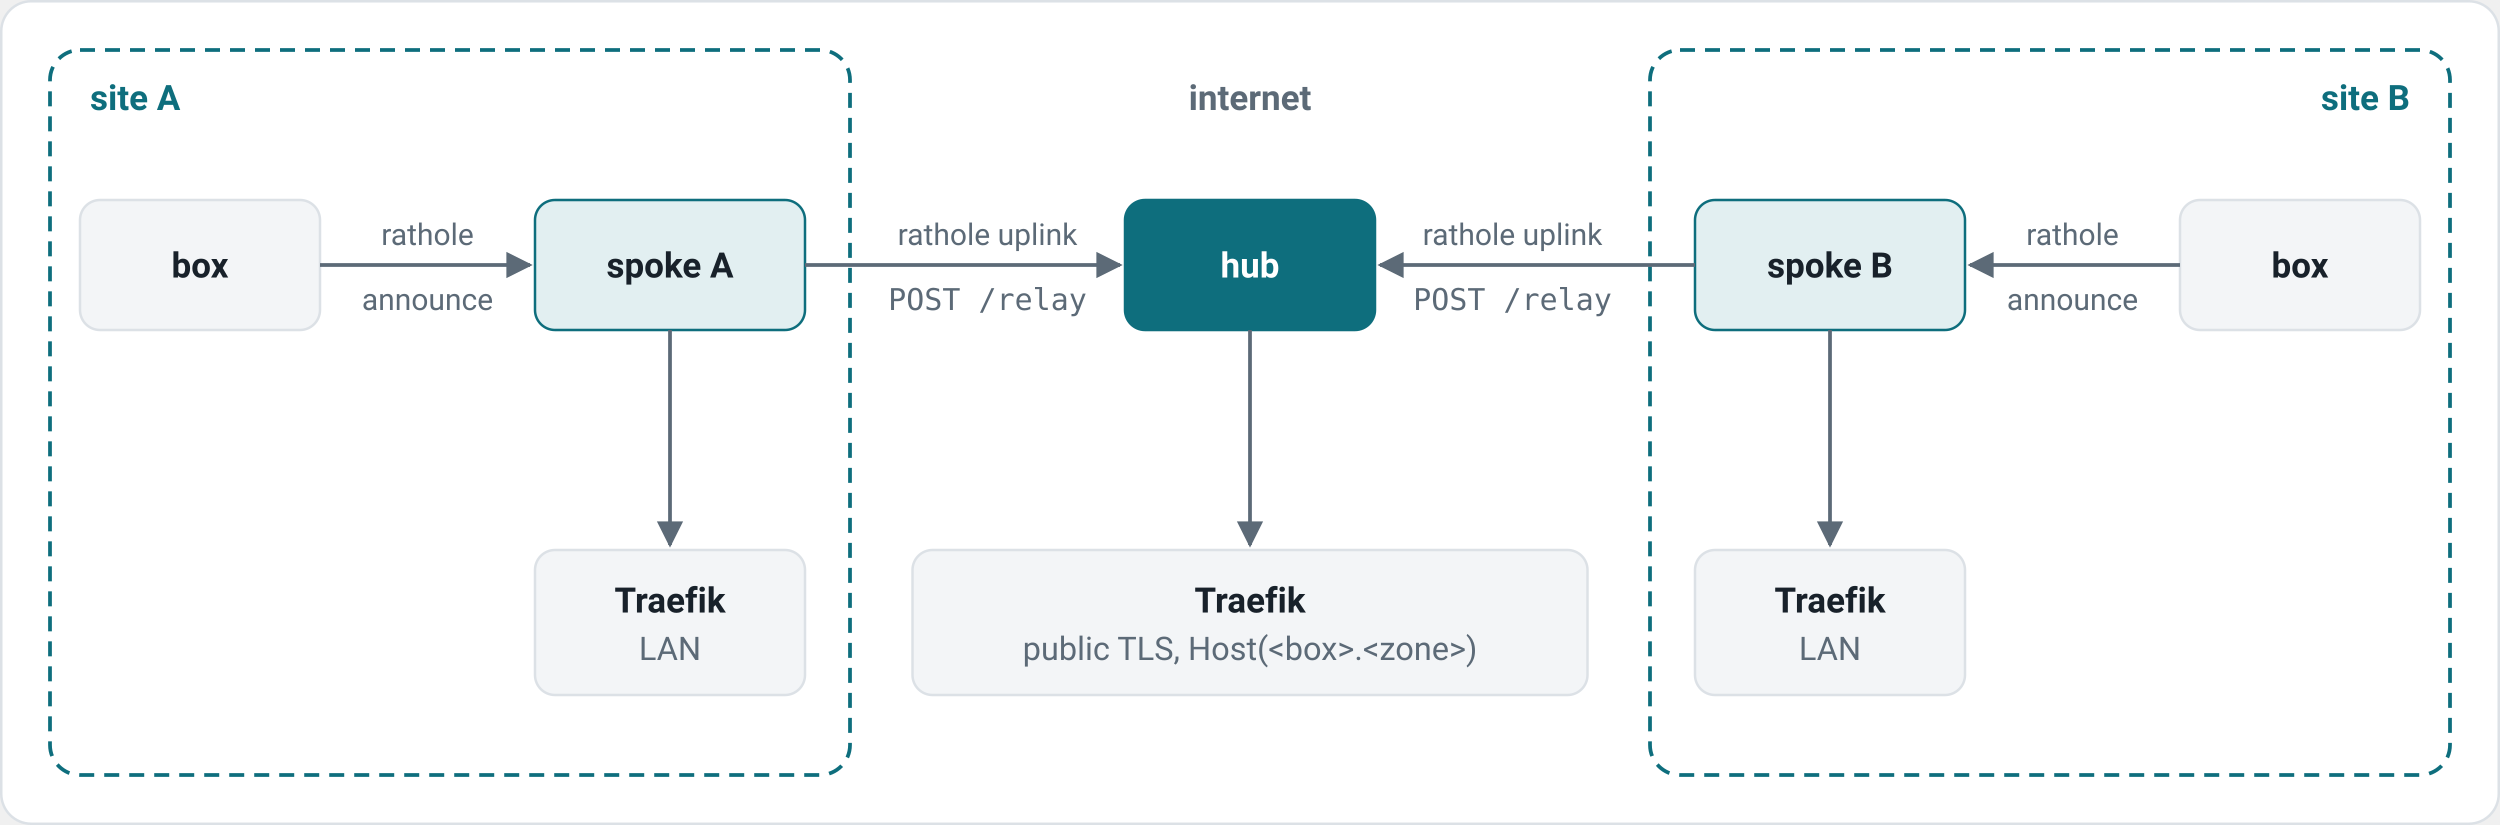
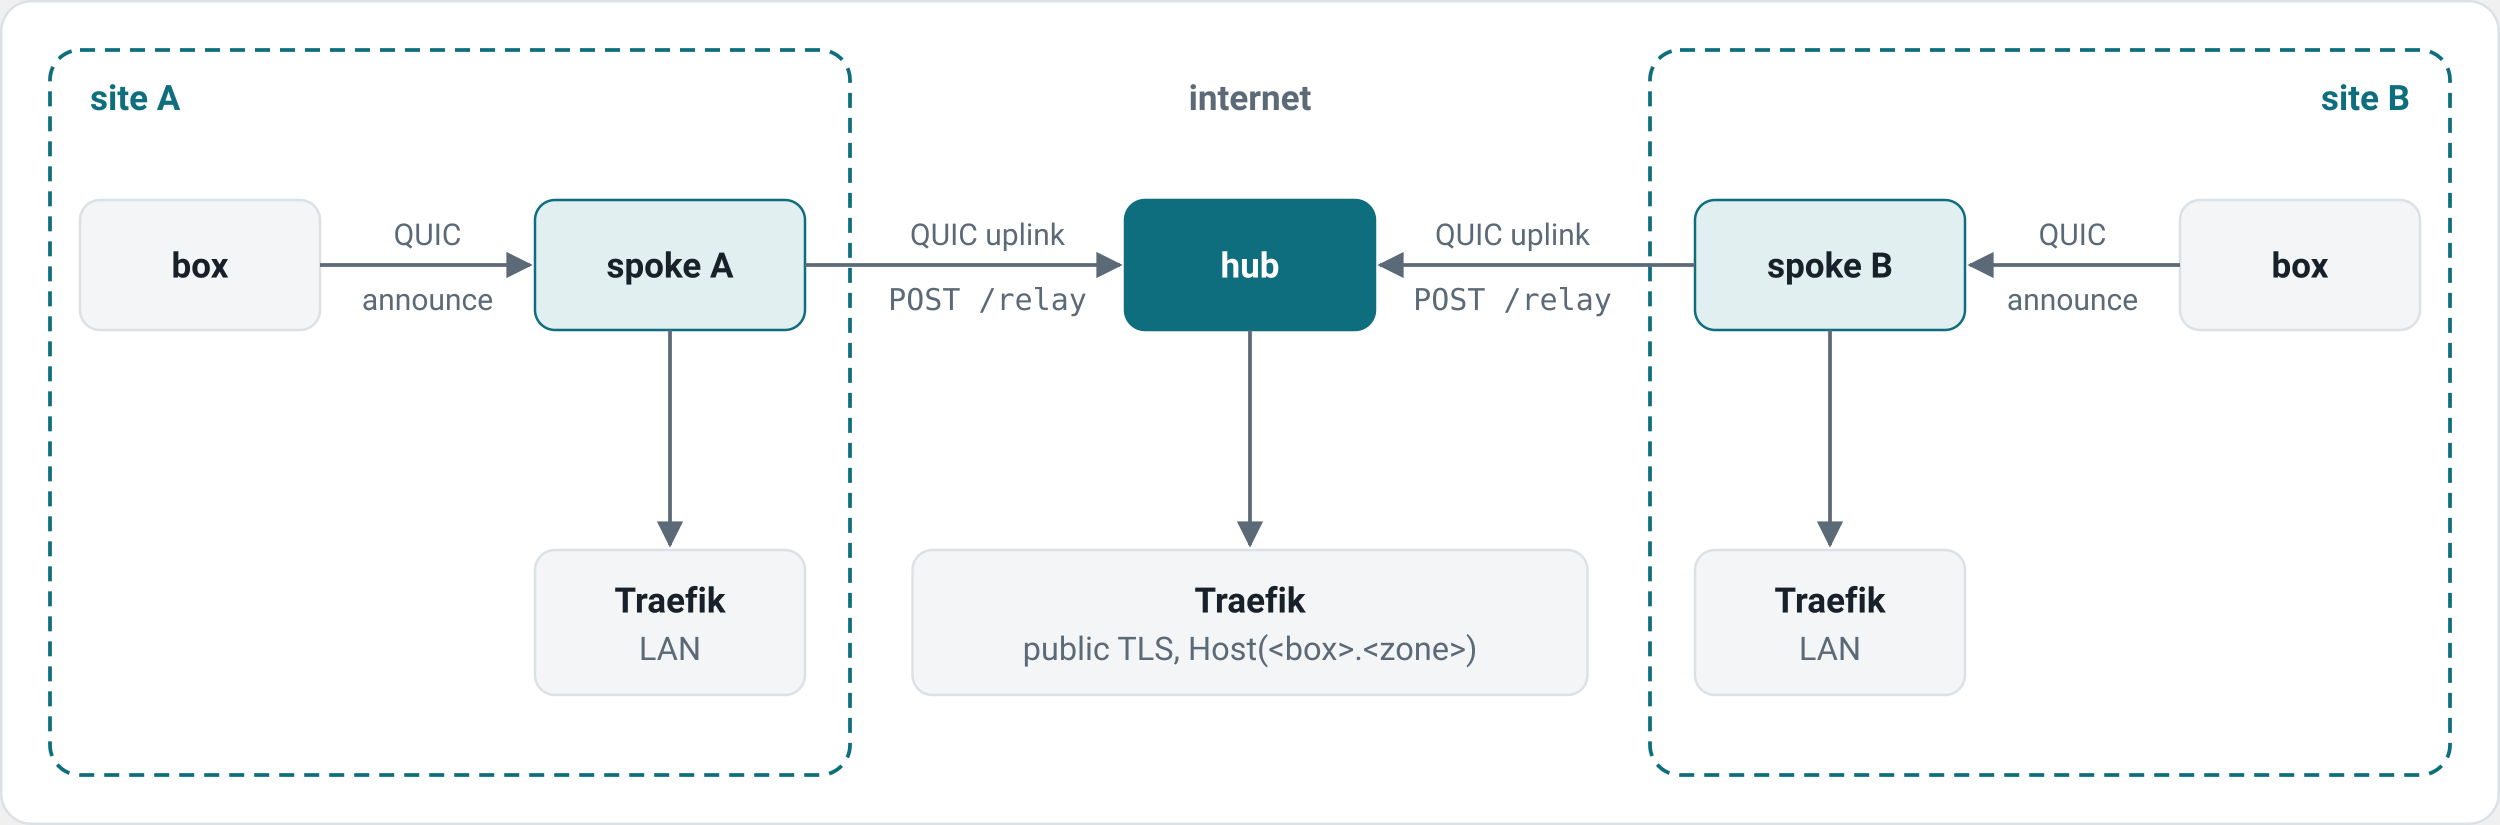
<svg xmlns="http://www.w3.org/2000/svg" width="1000" height="330" viewBox="0 0 1000 330" font-family="system-ui, -apple-system, 'Segoe UI', Roboto, 'DejaVu Sans', sans-serif" font-size="14" fill="#18212a">
  <defs>
    <marker id="ar" viewBox="0 0 10 10" refX="9" refY="5" markerWidth="7" markerHeight="7" orient="auto-start-reverse">
      <path d="M0 0L10 5L0 10z" fill="#5c6a77" />
    </marker>
    <marker id="at" viewBox="0 0 10 10" refX="9" refY="5" markerWidth="4" markerHeight="4" orient="auto-start-reverse">
      <path d="M0 0L10 5L0 10z" fill="#0e6e7d" />
    </marker>
  </defs>
  <rect x="0.5" y="0.5" width="999" height="329" rx="12" fill="#ffffff" stroke="#dce1e6" />
  <rect x="20" y="20" width="320" height="290" rx="12" fill="none" stroke="#0e6e7d" stroke-width="1.5" stroke-dasharray="6 4" />
  <text x="36" y="44" text-anchor="start" fill="#0e6e7d" font-weight="650">site A</text>
  <rect x="660" y="20" width="320" height="290" rx="12" fill="none" stroke="#0e6e7d" stroke-width="1.5" stroke-dasharray="6 4" />
  <text x="964" y="44" text-anchor="end" fill="#0e6e7d" font-weight="650">site B</text>
  <text x="500" y="44" text-anchor="middle" fill="#5c6a77" font-weight="650">internet</text>
  <rect x="32" y="80" width="96" height="52" rx="8" fill="#f3f5f7" stroke="#dce1e6" stroke-width="1" />
  <text x="80.0" y="111.0" text-anchor="middle" font-weight="650" fill="#18212a">box</text>
  <rect x="214" y="80" width="108" height="52" rx="8" fill="#e2eff1" stroke="#0e6e7d" stroke-width="1" />
  <text x="268.0" y="111.0" text-anchor="middle" font-weight="650" fill="#18212a">spoke A</text>
  <rect x="450" y="80" width="100" height="52" rx="8" fill="#0e6e7d" stroke="#0e6e7d" stroke-width="1" />
  <text x="500.0" y="111.0" text-anchor="middle" font-weight="650" fill="#ffffff">hub</text>
  <rect x="678" y="80" width="108" height="52" rx="8" fill="#e2eff1" stroke="#0e6e7d" stroke-width="1" />
  <text x="732.0" y="111.0" text-anchor="middle" font-weight="650" fill="#18212a">spoke B</text>
  <rect x="872" y="80" width="96" height="52" rx="8" fill="#f3f5f7" stroke="#dce1e6" stroke-width="1" />
  <text x="920.0" y="111.0" text-anchor="middle" font-weight="650" fill="#18212a">box</text>
  <line x1="128" y1="106.0" x2="212" y2="106.0" fill="none" stroke="#5c6a77" stroke-width="1.5" marker-end="url(#ar)" />
  <line x1="322" y1="106.0" x2="448" y2="106.0" fill="none" stroke="#5c6a77" stroke-width="1.5" marker-end="url(#ar)" />
  <line x1="678" y1="106.0" x2="552" y2="106.0" fill="none" stroke="#5c6a77" stroke-width="1.5" marker-end="url(#ar)" />
  <line x1="872" y1="106.0" x2="788" y2="106.0" fill="none" stroke="#5c6a77" stroke-width="1.5" marker-end="url(#ar)" />
-   <text x="171" y="98.0" text-anchor="middle" fill="#5c6a77" font-size="12" stroke="#ffffff" stroke-width="5" stroke-linejoin="round" paint-order="stroke">rathole</text>
+   <text x="171" y="98.0" text-anchor="middle" fill="#5c6a77" font-size="12" stroke="#ffffff" stroke-width="5" stroke-linejoin="round" paint-order="stroke">QUIC</text>
  <text x="171" y="124.0" text-anchor="middle" fill="#5c6a77" font-size="12" stroke="#ffffff" stroke-width="5" stroke-linejoin="round" paint-order="stroke">announce</text>
-   <text x="395" y="98.0" text-anchor="middle" fill="#5c6a77" font-size="12" stroke="#ffffff" stroke-width="5" stroke-linejoin="round" paint-order="stroke">rathole uplink</text>
+   <text x="395" y="98.0" text-anchor="middle" fill="#5c6a77" font-size="12" stroke="#ffffff" stroke-width="5" stroke-linejoin="round" paint-order="stroke">QUIC uplink</text>
  <text x="395" y="124.0" text-anchor="middle" fill="#5c6a77" font-size="12" font-family="ui-monospace, SFMono-Regular, Menlo, Consolas, 'DejaVu Sans Mono', monospace" stroke="#ffffff" stroke-width="5" stroke-linejoin="round" paint-order="stroke">POST /relay</text>
-   <text x="605" y="98.0" text-anchor="middle" fill="#5c6a77" font-size="12" stroke="#ffffff" stroke-width="5" stroke-linejoin="round" paint-order="stroke">rathole uplink</text>
+   <text x="605" y="98.0" text-anchor="middle" fill="#5c6a77" font-size="12" stroke="#ffffff" stroke-width="5" stroke-linejoin="round" paint-order="stroke">QUIC uplink</text>
  <text x="605" y="124.0" text-anchor="middle" fill="#5c6a77" font-size="12" font-family="ui-monospace, SFMono-Regular, Menlo, Consolas, 'DejaVu Sans Mono', monospace" stroke="#ffffff" stroke-width="5" stroke-linejoin="round" paint-order="stroke">POST /relay</text>
-   <text x="829" y="98.0" text-anchor="middle" fill="#5c6a77" font-size="12" stroke="#ffffff" stroke-width="5" stroke-linejoin="round" paint-order="stroke">rathole</text>
+   <text x="829" y="98.0" text-anchor="middle" fill="#5c6a77" font-size="12" stroke="#ffffff" stroke-width="5" stroke-linejoin="round" paint-order="stroke">QUIC</text>
  <text x="829" y="124.0" text-anchor="middle" fill="#5c6a77" font-size="12" stroke="#ffffff" stroke-width="5" stroke-linejoin="round" paint-order="stroke">announce</text>
  <line x1="268" y1="132" x2="268" y2="218" fill="none" stroke="#5c6a77" stroke-width="1.5" marker-end="url(#ar)" />
  <line x1="500" y1="132" x2="500" y2="218" fill="none" stroke="#5c6a77" stroke-width="1.5" marker-end="url(#ar)" />
  <line x1="732" y1="132" x2="732" y2="218" fill="none" stroke="#5c6a77" stroke-width="1.5" marker-end="url(#ar)" />
  <rect x="214" y="220" width="108" height="58" rx="8" fill="#f3f5f7" stroke="#dce1e6" stroke-width="1" />
  <text x="268.0" y="245.0" text-anchor="middle" font-weight="650" fill="#18212a">Traefik</text>
  <text x="268.0" y="264.0" text-anchor="middle" fill="#5c6a77" font-size="13">LAN</text>
  <rect x="365" y="220" width="270" height="58" rx="8" fill="#f3f5f7" stroke="#dce1e6" stroke-width="1" />
  <text x="500.0" y="245.0" text-anchor="middle" font-weight="650" fill="#18212a">Traefik</text>
  <text x="500.0" y="264.0" text-anchor="middle" fill="#5c6a77" font-size="13">public TLS, Host(&lt;box&gt;.&lt;zone&gt;)</text>
  <rect x="678" y="220" width="108" height="58" rx="8" fill="#f3f5f7" stroke="#dce1e6" stroke-width="1" />
  <text x="732.0" y="245.0" text-anchor="middle" font-weight="650" fill="#18212a">Traefik</text>
  <text x="732.0" y="264.0" text-anchor="middle" fill="#5c6a77" font-size="13">LAN</text>
</svg>
